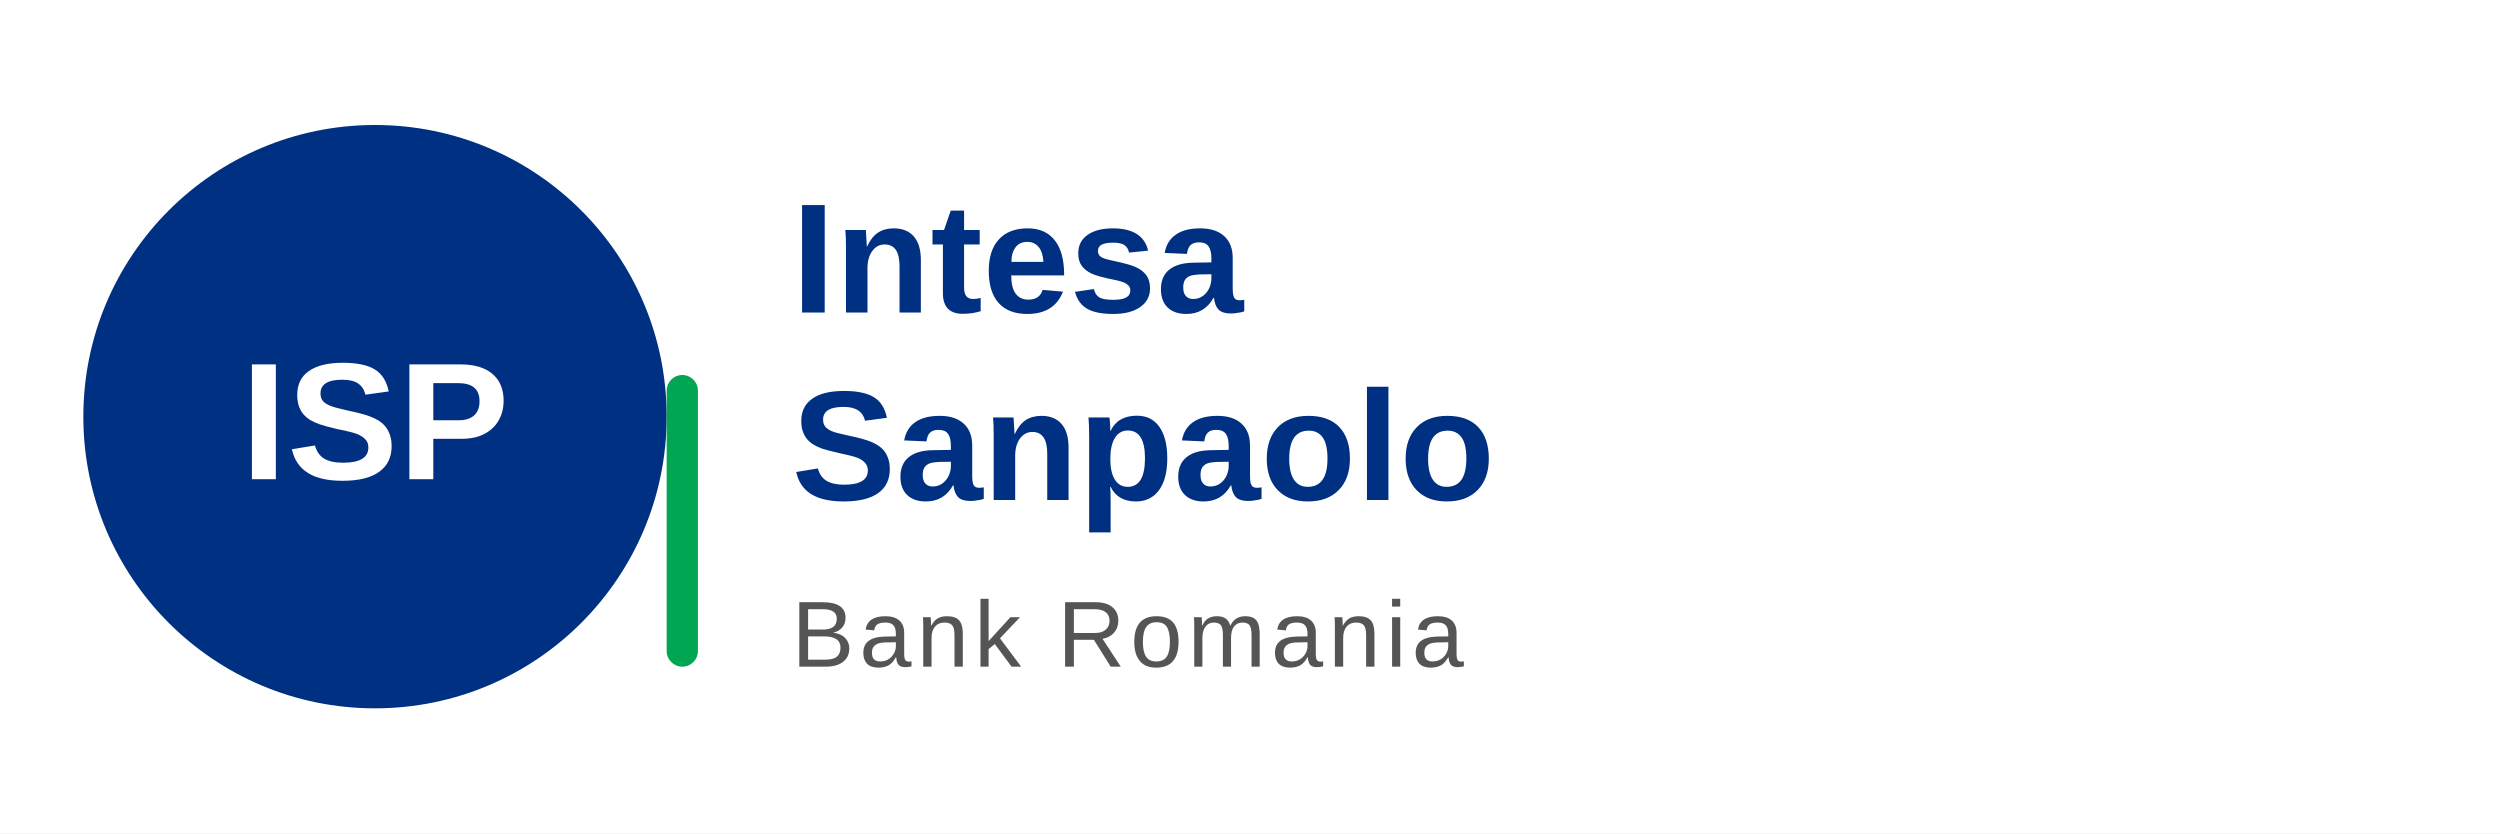
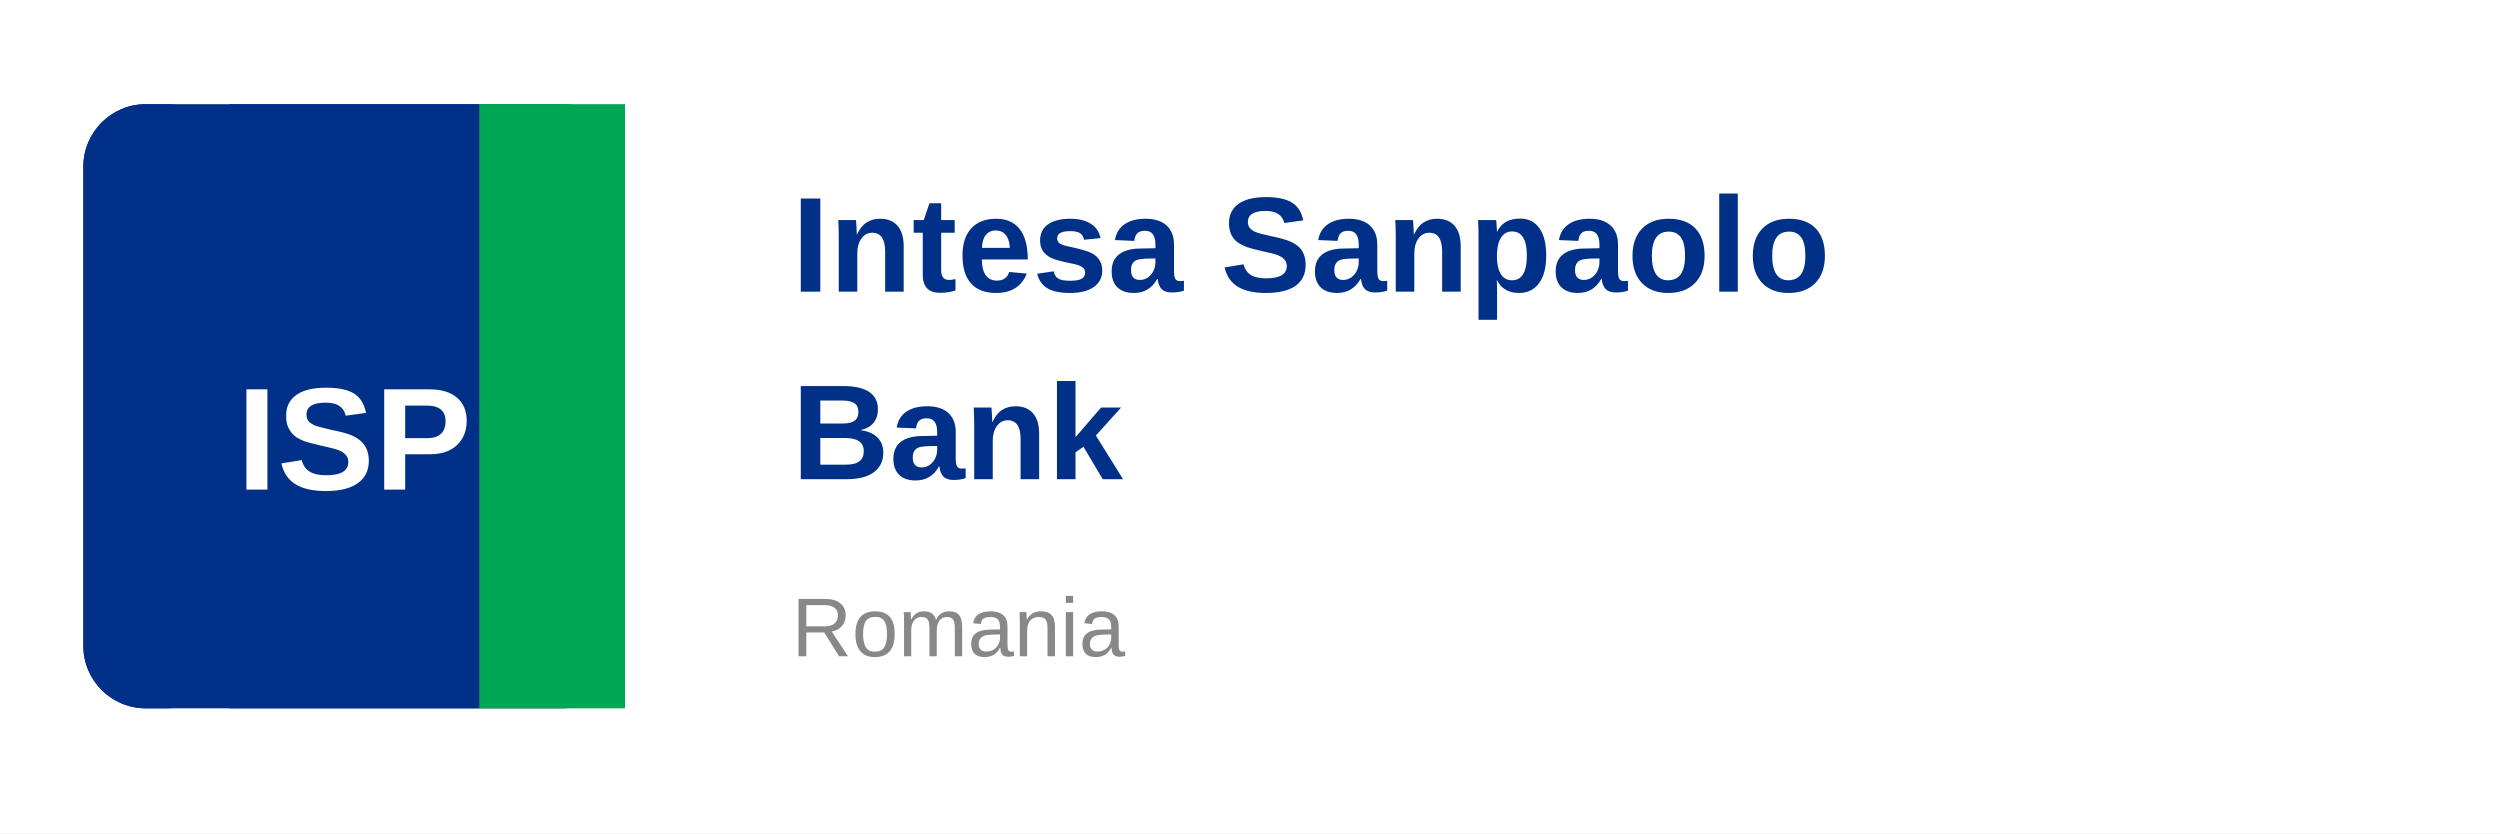
<svg xmlns="http://www.w3.org/2000/svg" viewBox="0 0 240 80">
  <rect width="240" height="80" fill="white" />
-   <circle cx="36" cy="40" r="28" fill="#003082" />
-   <text x="36" y="46" font-family="'Arial Black', Arial, sans-serif" font-size="16" font-weight="900" fill="white" text-anchor="middle">ISP</text>
-   <rect x="64" y="36" width="3" height="28" fill="#00A651" rx="1.5" />
-   <text x="76" y="30" font-family="Arial, sans-serif" font-size="15" font-weight="800" fill="#003082">Intesa</text>
-   <text x="76" y="48" font-family="Arial, sans-serif" font-size="15" font-weight="800" fill="#003082">Sanpaolo</text>
-   <text x="76" y="64" font-family="Arial, sans-serif" font-size="9" font-weight="400" fill="#555" letter-spacing="0.5">Bank Romania</text>
+   <rect x="8" y="10" width="52" height="58" rx="6" fill="#003087" />
+   <rect x="46" y="10" width="14" height="58" rx="0" fill="#00A651" />
+   <rect x="8" y="10" width="14" height="58" rx="6" fill="#003087" />
+   <rect x="22" y="10" width="24" height="58" fill="#003087" />
+   <text x="34" y="47" font-family="'Arial Black',Arial,sans-serif" font-size="14" font-weight="900" fill="white" text-anchor="middle">ISP</text>
+   <text x="76" y="28" font-family="Arial,sans-serif" font-size="13" font-weight="800" fill="#003087">Intesa Sanpaolo</text>
+   <text x="76" y="46" font-family="Arial,sans-serif" font-size="13" font-weight="700" fill="#003087">Bank</text>
+   <text x="76" y="63" font-family="Arial,sans-serif" font-size="8" fill="#888">Romania</text>
</svg>
